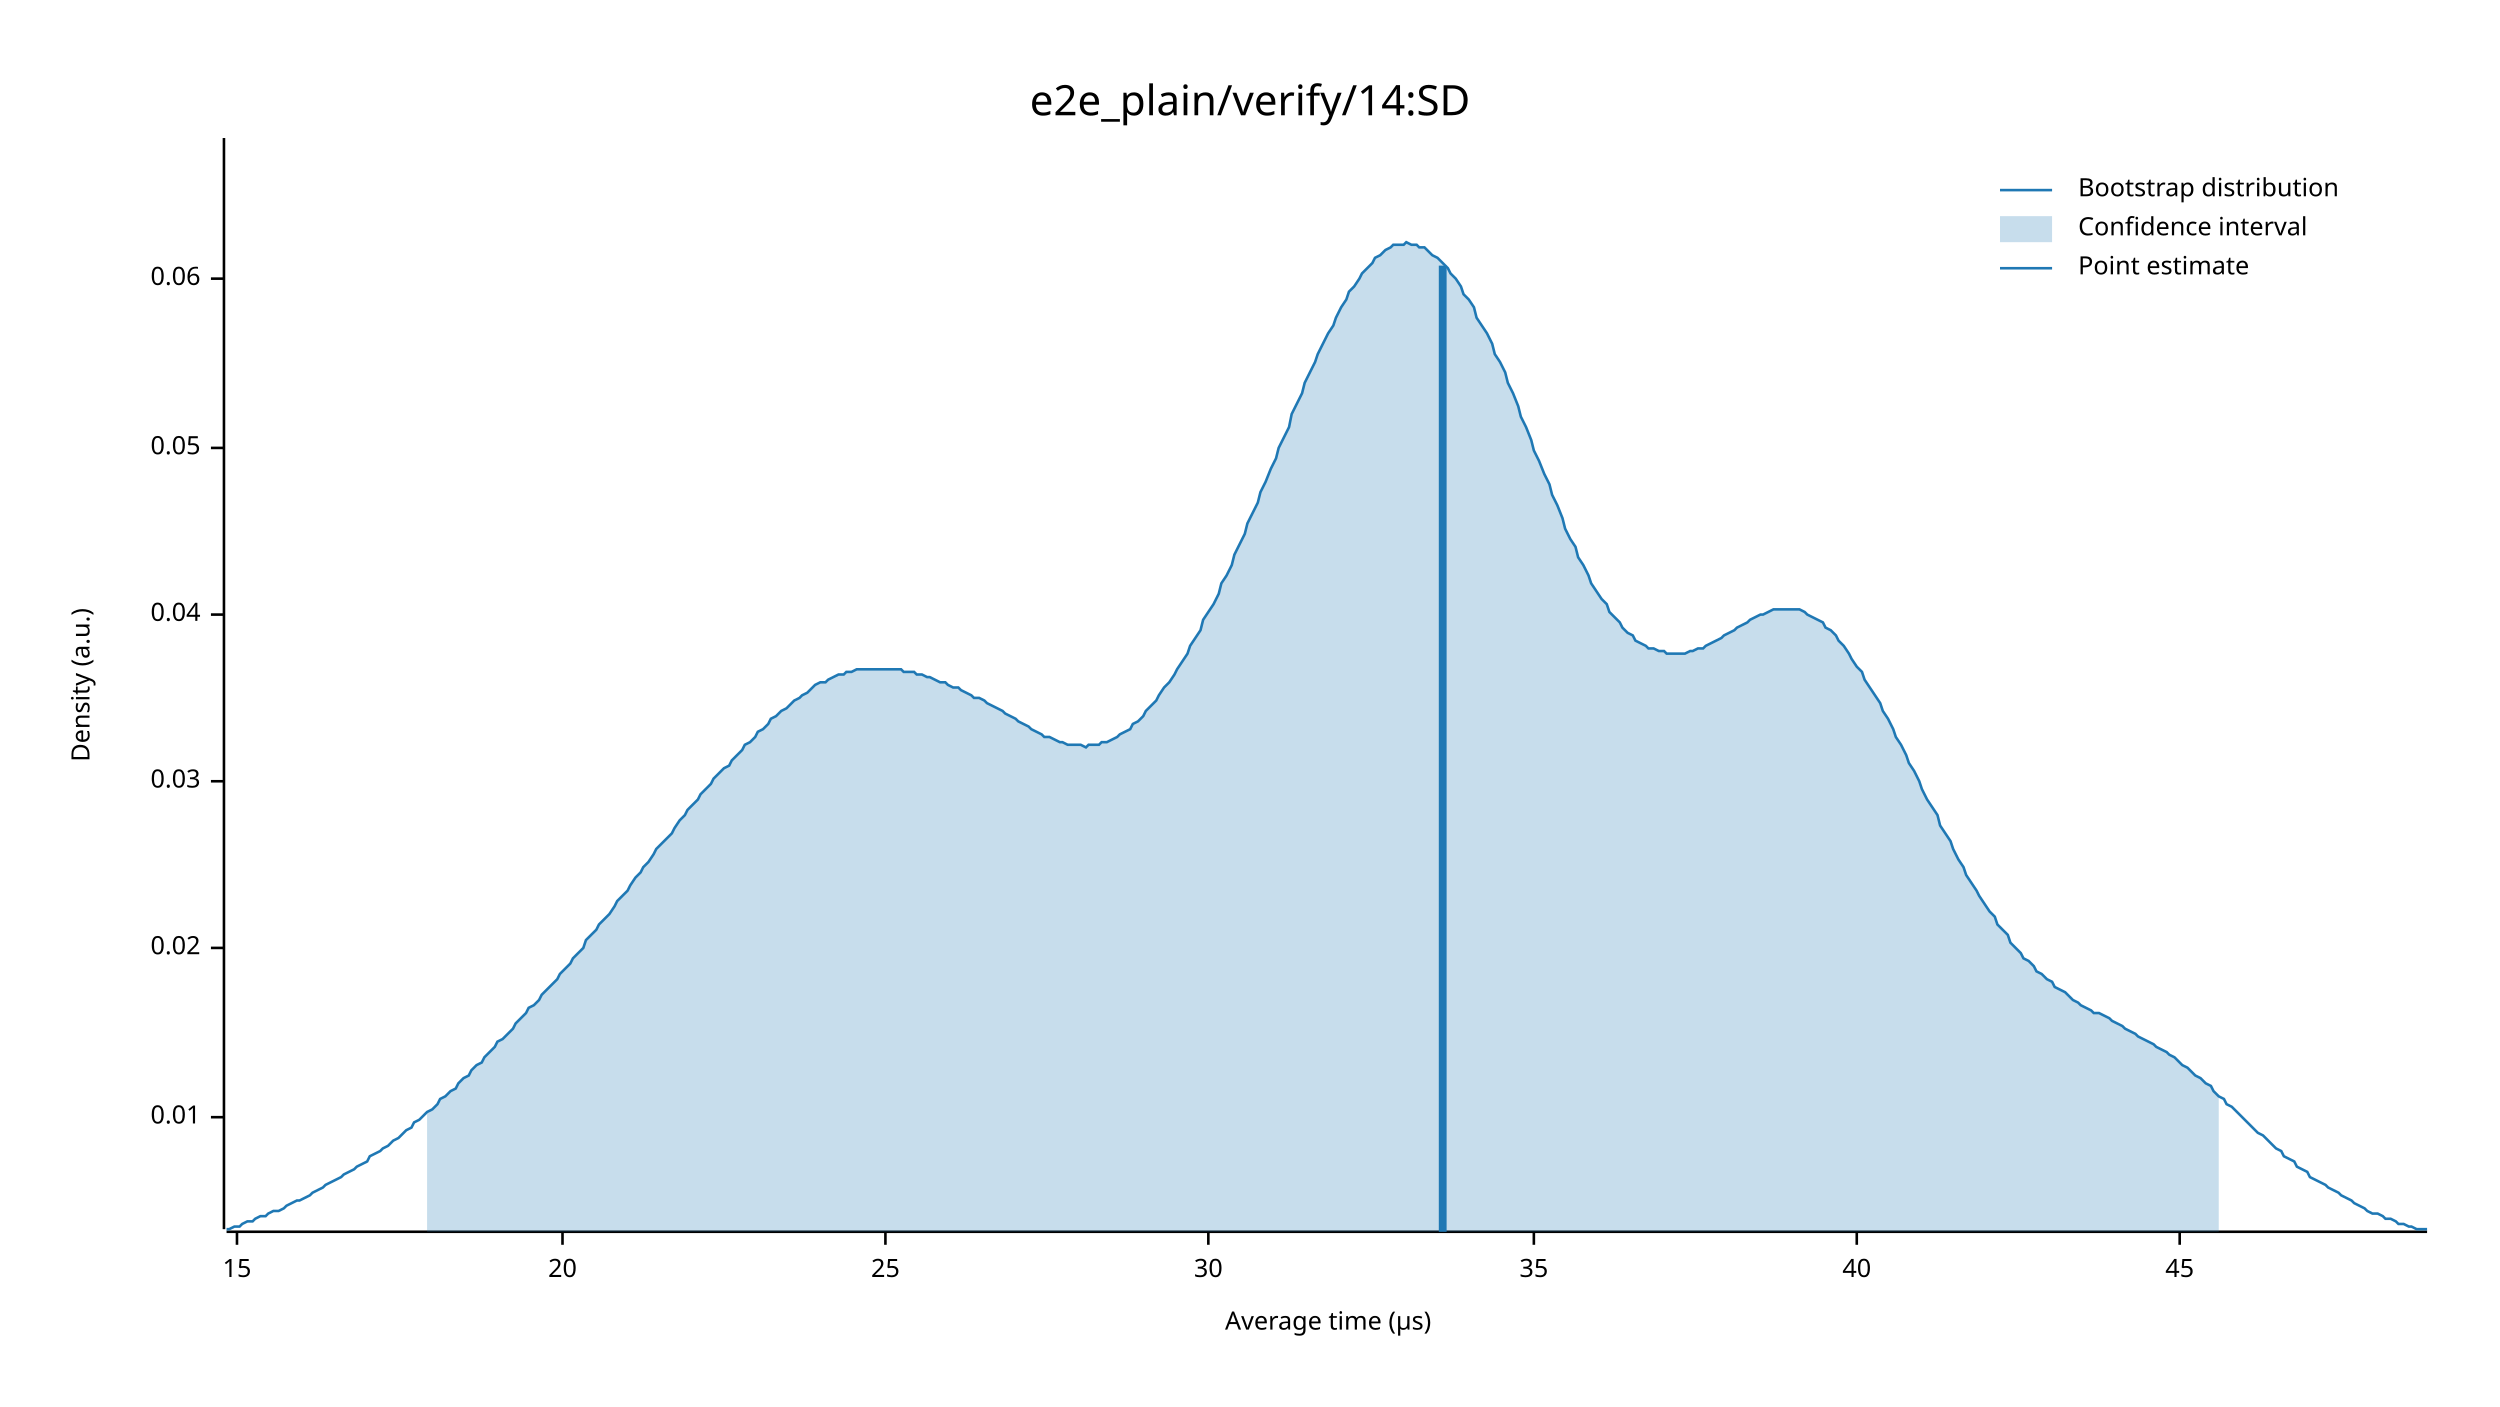
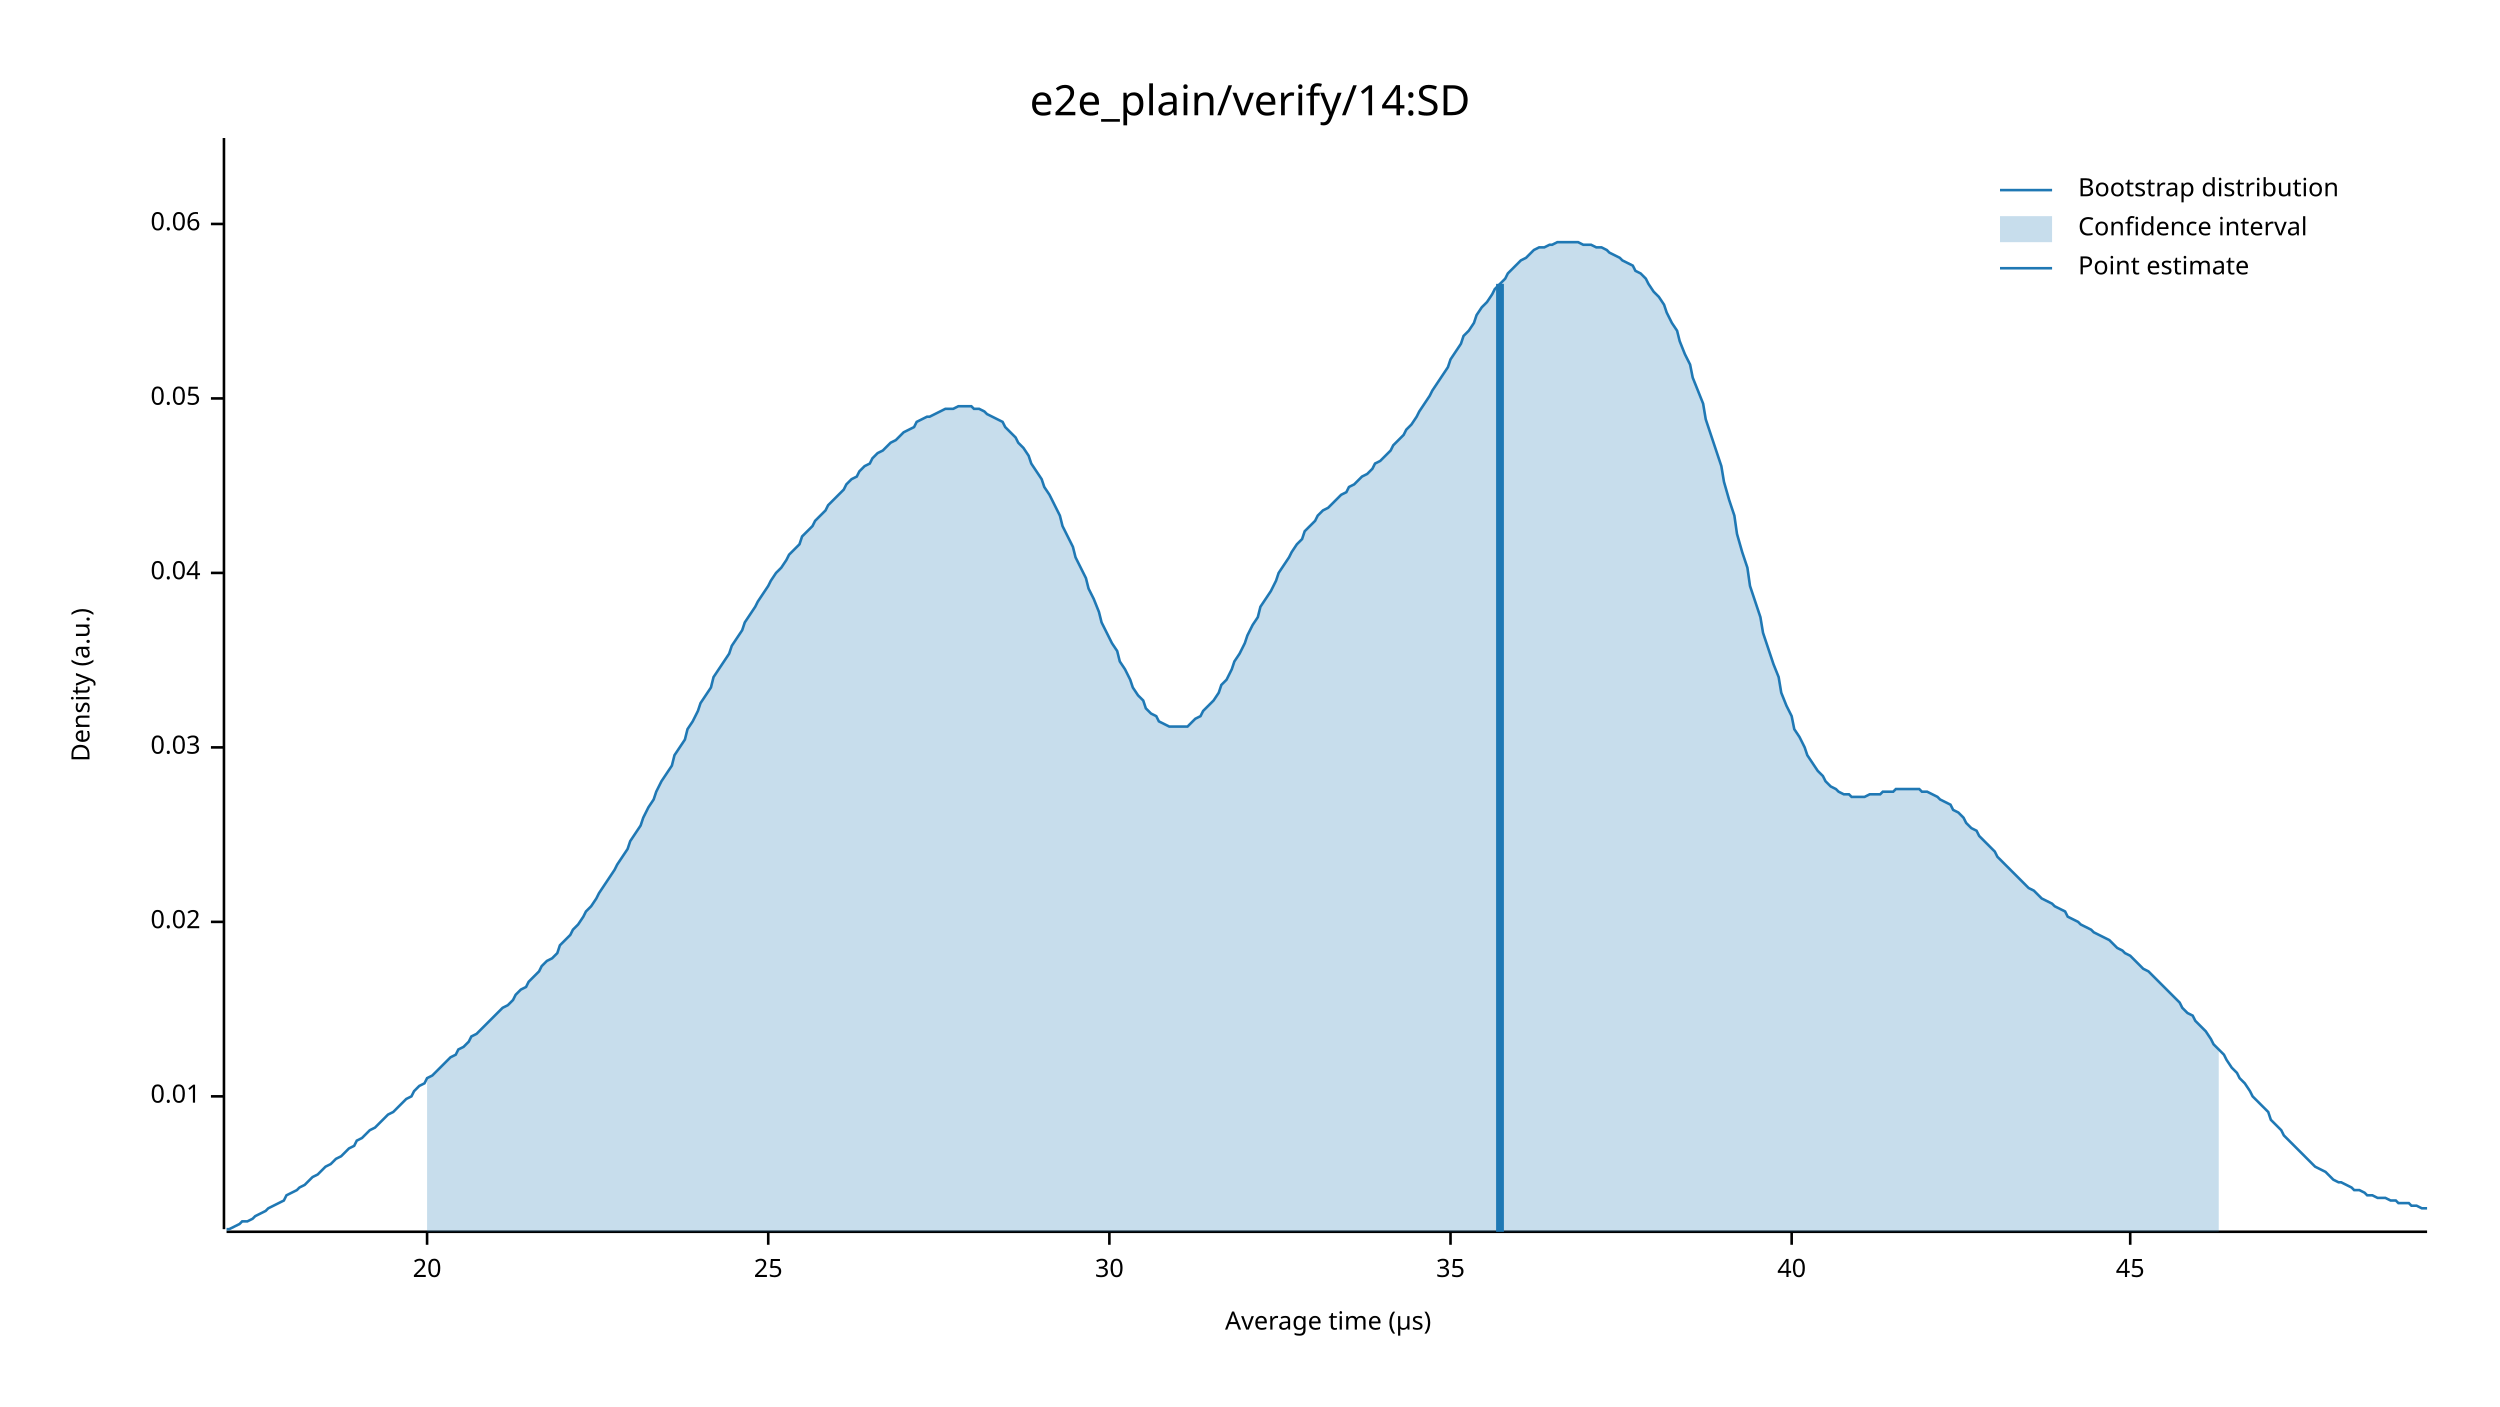
<svg xmlns="http://www.w3.org/2000/svg" width="960" height="540" viewBox="0 0 960 540">
  <text x="480" y="32" dy="0.76em" text-anchor="middle" font-family="sans-serif" font-size="16.129" opacity="1" fill="#000000">
e2e_plain/verify/14:SD
</text>
  <text x="27" y="263" dy="0.76em" text-anchor="middle" font-family="sans-serif" font-size="9.677" opacity="1" fill="#000000" transform="rotate(270, 27, 263)">
Density (a.u.)
</text>
  <text x="510" y="513" dy="-0.5ex" text-anchor="middle" font-family="sans-serif" font-size="9.677" opacity="1" fill="#000000">
Average time (µs)
</text>
  <polyline fill="none" opacity="1" stroke="#000000" stroke-width="1" points="86,53 86,472 " />
-   <text x="77" y="429" dy="0.5ex" text-anchor="end" font-family="sans-serif" font-size="9.677" opacity="1" fill="#000000">
+   <text x="77" y="421" dy="0.5ex" text-anchor="end" font-family="sans-serif" font-size="9.677" opacity="1" fill="#000000">
0.01
</text>
-   <polyline fill="none" opacity="1" stroke="#000000" stroke-width="1" points="81,429 86,429 " />
-   <text x="77" y="364" dy="0.5ex" text-anchor="end" font-family="sans-serif" font-size="9.677" opacity="1" fill="#000000">
+   <polyline fill="none" opacity="1" stroke="#000000" stroke-width="1" points="81,421 86,421 " />
+   <text x="77" y="354" dy="0.5ex" text-anchor="end" font-family="sans-serif" font-size="9.677" opacity="1" fill="#000000">
0.02
</text>
-   <polyline fill="none" opacity="1" stroke="#000000" stroke-width="1" points="81,364 86,364 " />
-   <text x="77" y="300" dy="0.5ex" text-anchor="end" font-family="sans-serif" font-size="9.677" opacity="1" fill="#000000">
+   <polyline fill="none" opacity="1" stroke="#000000" stroke-width="1" points="81,354 86,354 " />
+   <text x="77" y="287" dy="0.5ex" text-anchor="end" font-family="sans-serif" font-size="9.677" opacity="1" fill="#000000">
0.03
</text>
-   <polyline fill="none" opacity="1" stroke="#000000" stroke-width="1" points="81,300 86,300 " />
-   <text x="77" y="236" dy="0.5ex" text-anchor="end" font-family="sans-serif" font-size="9.677" opacity="1" fill="#000000">
+   <polyline fill="none" opacity="1" stroke="#000000" stroke-width="1" points="81,287 86,287 " />
+   <text x="77" y="220" dy="0.5ex" text-anchor="end" font-family="sans-serif" font-size="9.677" opacity="1" fill="#000000">
0.04
</text>
-   <polyline fill="none" opacity="1" stroke="#000000" stroke-width="1" points="81,236 86,236 " />
-   <text x="77" y="172" dy="0.5ex" text-anchor="end" font-family="sans-serif" font-size="9.677" opacity="1" fill="#000000">
+   <polyline fill="none" opacity="1" stroke="#000000" stroke-width="1" points="81,220 86,220 " />
+   <text x="77" y="153" dy="0.5ex" text-anchor="end" font-family="sans-serif" font-size="9.677" opacity="1" fill="#000000">
0.05
</text>
-   <polyline fill="none" opacity="1" stroke="#000000" stroke-width="1" points="81,172 86,172 " />
-   <text x="77" y="107" dy="0.5ex" text-anchor="end" font-family="sans-serif" font-size="9.677" opacity="1" fill="#000000">
+   <polyline fill="none" opacity="1" stroke="#000000" stroke-width="1" points="81,153 86,153 " />
+   <text x="77" y="86" dy="0.5ex" text-anchor="end" font-family="sans-serif" font-size="9.677" opacity="1" fill="#000000">
0.06
</text>
-   <polyline fill="none" opacity="1" stroke="#000000" stroke-width="1" points="81,107 86,107 " />
+   <polyline fill="none" opacity="1" stroke="#000000" stroke-width="1" points="81,86 86,86 " />
  <polyline fill="none" opacity="1" stroke="#000000" stroke-width="1" points="87,473 932,473 " />
-   <text x="91" y="483" dy="0.76em" text-anchor="middle" font-family="sans-serif" font-size="9.677" opacity="1" fill="#000000">
- 15
- </text>
-   <polyline fill="none" opacity="1" stroke="#000000" stroke-width="1" points="91,473 91,478 " />
-   <text x="216" y="483" dy="0.76em" text-anchor="middle" font-family="sans-serif" font-size="9.677" opacity="1" fill="#000000">
+   <text x="164" y="483" dy="0.76em" text-anchor="middle" font-family="sans-serif" font-size="9.677" opacity="1" fill="#000000">
20
</text>
-   <polyline fill="none" opacity="1" stroke="#000000" stroke-width="1" points="216,473 216,478 " />
-   <text x="340" y="483" dy="0.76em" text-anchor="middle" font-family="sans-serif" font-size="9.677" opacity="1" fill="#000000">
+   <polyline fill="none" opacity="1" stroke="#000000" stroke-width="1" points="164,473 164,478 " />
+   <text x="295" y="483" dy="0.76em" text-anchor="middle" font-family="sans-serif" font-size="9.677" opacity="1" fill="#000000">
25
</text>
-   <polyline fill="none" opacity="1" stroke="#000000" stroke-width="1" points="340,473 340,478 " />
-   <text x="464" y="483" dy="0.76em" text-anchor="middle" font-family="sans-serif" font-size="9.677" opacity="1" fill="#000000">
+   <polyline fill="none" opacity="1" stroke="#000000" stroke-width="1" points="295,473 295,478 " />
+   <text x="426" y="483" dy="0.76em" text-anchor="middle" font-family="sans-serif" font-size="9.677" opacity="1" fill="#000000">
30
</text>
-   <polyline fill="none" opacity="1" stroke="#000000" stroke-width="1" points="464,473 464,478 " />
-   <text x="589" y="483" dy="0.76em" text-anchor="middle" font-family="sans-serif" font-size="9.677" opacity="1" fill="#000000">
+   <polyline fill="none" opacity="1" stroke="#000000" stroke-width="1" points="426,473 426,478 " />
+   <text x="557" y="483" dy="0.76em" text-anchor="middle" font-family="sans-serif" font-size="9.677" opacity="1" fill="#000000">
35
</text>
-   <polyline fill="none" opacity="1" stroke="#000000" stroke-width="1" points="589,473 589,478 " />
-   <text x="713" y="483" dy="0.76em" text-anchor="middle" font-family="sans-serif" font-size="9.677" opacity="1" fill="#000000">
+   <polyline fill="none" opacity="1" stroke="#000000" stroke-width="1" points="557,473 557,478 " />
+   <text x="688" y="483" dy="0.76em" text-anchor="middle" font-family="sans-serif" font-size="9.677" opacity="1" fill="#000000">
40
</text>
-   <polyline fill="none" opacity="1" stroke="#000000" stroke-width="1" points="713,473 713,478 " />
-   <text x="837" y="483" dy="0.76em" text-anchor="middle" font-family="sans-serif" font-size="9.677" opacity="1" fill="#000000">
+   <polyline fill="none" opacity="1" stroke="#000000" stroke-width="1" points="688,473 688,478 " />
+   <text x="818" y="483" dy="0.76em" text-anchor="middle" font-family="sans-serif" font-size="9.677" opacity="1" fill="#000000">
45
</text>
-   <polyline fill="none" opacity="1" stroke="#000000" stroke-width="1" points="837,473 837,478 " />
-   <polyline fill="none" opacity="1" stroke="#1F78B4" stroke-width="1" points="87,472 88,472 90,471 92,471 93,470 95,469 97,469 98,468 100,467 102,467 103,466 105,465 107,465 109,464 110,463 112,462 114,461 115,461 117,460 119,459 120,458 122,457 124,456 125,455 127,454 129,453 131,452 132,451 134,450 136,449 137,448 139,447 141,446 142,444 144,443 146,442 147,441 149,440 151,438 153,437 154,436 156,434 158,433 159,431 161,430 163,428 164,427 166,426 168,424 169,422 171,421 173,419 175,418 176,416 178,414 180,413 181,411 183,409 185,408 186,406 188,404 190,402 191,400 193,399 195,397 197,395 198,393 200,391 202,389 203,387 205,386 207,384 208,382 210,380 212,378 214,376 215,374 217,372 219,370 220,368 222,366 224,364 225,361 227,359 229,357 230,355 232,353 234,351 236,348 237,346 239,344 241,342 242,340 244,337 246,335 247,333 249,331 251,328 252,326 254,324 256,322 258,320 259,318 261,315 263,313 264,311 266,309 268,307 269,305 271,303 273,301 274,299 276,297 278,295 280,294 281,292 283,290 285,288 286,286 288,285 290,283 291,281 293,280 295,278 296,276 298,275 300,273 302,272 303,271 305,269 307,268 308,267 310,266 312,264 313,263 315,262 317,262 318,261 320,260 322,259 324,259 325,258 327,258 329,257 330,257 332,257 334,257 335,257 337,257 339,257 341,257 342,257 344,257 346,257 347,258 349,258 351,258 352,259 354,259 356,260 357,260 359,261 361,262 363,262 364,263 366,264 368,264 369,265 371,266 373,267 374,268 376,268 378,269 379,270 381,271 383,272 385,273 386,274 388,275 390,276 391,277 393,278 395,279 396,280 398,281 400,282 401,283 403,283 405,284 407,285 408,285 410,286 412,286 413,286 415,286 417,287 418,286 420,286 422,286 423,285 425,285 427,284 429,283 430,282 432,281 434,280 435,278 437,277 439,275 440,273 442,271 444,269 445,267 447,264 449,262 451,259 452,257 454,254 456,251 457,248 459,245 461,242 462,238 464,235 466,232 468,228 469,224 471,221 473,217 474,213 476,209 478,205 479,201 481,197 483,193 484,189 486,185 488,180 490,176 491,172 493,168 495,164 496,159 498,155 500,151 501,147 503,143 505,139 506,136 508,132 510,128 512,125 513,122 515,118 517,115 518,112 520,110 522,107 523,105 525,103 527,101 528,99 530,98 532,96 534,95 535,94 537,94 539,94 540,93 542,94 544,94 545,95 547,95 549,97 550,98 552,99 554,101 556,103 557,105 559,107 561,110 562,113 564,115 566,118 567,122 569,125 571,128 573,132 574,136 576,139 578,143 579,147 581,151 583,156 584,160 586,164 588,169 589,173 591,177 593,182 595,186 596,190 598,194 600,199 601,203 603,207 605,210 606,214 608,217 610,221 611,224 613,227 615,230 617,232 618,235 620,237 622,239 623,241 625,243 627,244 628,246 630,247 632,248 633,249 635,249 637,250 639,250 640,251 642,251 644,251 645,251 647,251 649,250 650,250 652,249 654,249 655,248 657,247 659,246 661,245 662,244 664,243 666,242 667,241 669,240 671,239 672,238 674,237 676,236 677,236 679,235 681,234 683,234 684,234 686,234 688,234 689,234 691,234 693,235 694,236 696,237 698,238 700,239 701,241 703,242 705,244 706,246 708,248 710,251 711,253 713,256 715,258 716,261 718,264 720,267 722,270 723,273 725,276 727,280 728,283 730,286 732,290 733,293 735,296 737,300 738,303 740,307 742,310 744,313 745,317 747,320 749,323 750,326 752,330 754,333 755,336 757,339 759,342 760,344 762,347 764,350 766,352 767,355 769,357 771,359 772,362 774,364 776,366 777,368 779,369 781,371 782,373 784,374 786,376 788,377 789,379 791,380 793,381 794,382 796,384 798,385 799,386 801,387 803,388 804,389 806,389 808,390 810,391 811,392 813,393 815,394 816,395 818,396 820,397 821,398 823,399 825,400 827,401 828,402 830,403 832,404 833,405 835,406 837,408 838,409 840,410 842,412 843,413 845,414 847,416 849,417 850,419 852,421 854,422 855,424 857,425 859,427 860,428 862,430 864,432 865,433 867,435 869,436 871,438 872,439 874,441 876,442 877,444 879,445 881,446 882,448 884,449 886,450 887,452 889,453 891,454 893,455 894,456 896,457 898,458 899,459 901,460 903,461 904,462 906,463 908,464 909,465 911,466 913,466 915,467 916,468 918,468 920,469 921,470 923,470 925,471 926,471 928,472 930,472 932,472 " />
-   <polygon opacity="0.25" fill="#1F78B4" points="164,427 166,426 168,424 169,422 171,421 173,419 175,418 176,416 178,414 180,413 181,411 183,409 185,408 186,406 188,404 190,402 191,400 193,399 195,397 197,395 198,393 200,391 202,389 203,387 205,386 207,384 208,382 210,380 212,378 214,376 215,374 217,372 219,370 220,368 222,366 224,364 225,361 227,359 229,357 230,355 232,353 234,351 236,348 237,346 239,344 241,342 242,340 244,337 246,335 247,333 249,331 251,328 252,326 254,324 256,322 258,320 259,318 261,315 263,313 264,311 266,309 268,307 269,305 271,303 273,301 274,299 276,297 278,295 280,294 281,292 283,290 285,288 286,286 288,285 290,283 291,281 293,280 295,278 296,276 298,275 300,273 302,272 303,271 305,269 307,268 308,267 310,266 312,264 313,263 315,262 317,262 318,261 320,260 322,259 324,259 325,258 327,258 329,257 330,257 332,257 334,257 335,257 337,257 339,257 341,257 342,257 344,257 346,257 347,258 349,258 351,258 352,259 354,259 356,260 357,260 359,261 361,262 363,262 364,263 366,264 368,264 369,265 371,266 373,267 374,268 376,268 378,269 379,270 381,271 383,272 385,273 386,274 388,275 390,276 391,277 393,278 395,279 396,280 398,281 400,282 401,283 403,283 405,284 407,285 408,285 410,286 412,286 413,286 415,286 417,287 418,286 420,286 422,286 423,285 425,285 427,284 429,283 430,282 432,281 434,280 435,278 437,277 439,275 440,273 442,271 444,269 445,267 447,264 449,262 451,259 452,257 454,254 456,251 457,248 459,245 461,242 462,238 464,235 466,232 468,228 469,224 471,221 473,217 474,213 476,209 478,205 479,201 481,197 483,193 484,189 486,185 488,180 490,176 491,172 493,168 495,164 496,159 498,155 500,151 501,147 503,143 505,139 506,136 508,132 510,128 512,125 513,122 515,118 517,115 518,112 520,110 522,107 523,105 525,103 527,101 528,99 530,98 532,96 534,95 535,94 537,94 539,94 540,93 542,94 544,94 545,95 547,95 549,97 550,98 552,99 554,101 556,103 557,105 559,107 561,110 562,113 564,115 566,118 567,122 569,125 571,128 573,132 574,136 576,139 578,143 579,147 581,151 583,156 584,160 586,164 588,169 589,173 591,177 593,182 595,186 596,190 598,194 600,199 601,203 603,207 605,210 606,214 608,217 610,221 611,224 613,227 615,230 617,232 618,235 620,237 622,239 623,241 625,243 627,244 628,246 630,247 632,248 633,249 635,249 637,250 639,250 640,251 642,251 644,251 645,251 647,251 649,250 650,250 652,249 654,249 655,248 657,247 659,246 661,245 662,244 664,243 666,242 667,241 669,240 671,239 672,238 674,237 676,236 677,236 679,235 681,234 683,234 684,234 686,234 688,234 689,234 691,234 693,235 694,236 696,237 698,238 700,239 701,241 703,242 705,244 706,246 708,248 710,251 711,253 713,256 715,258 716,261 718,264 720,267 722,270 723,273 725,276 727,280 728,283 730,286 732,290 733,293 735,296 737,300 738,303 740,307 742,310 744,313 745,317 747,320 749,323 750,326 752,330 754,333 755,336 757,339 759,342 760,344 762,347 764,350 766,352 767,355 769,357 771,359 772,362 774,364 776,366 777,368 779,369 781,371 782,373 784,374 786,376 788,377 789,379 791,380 793,381 794,382 796,384 798,385 799,386 801,387 803,388 804,389 806,389 808,390 810,391 811,392 813,393 815,394 816,395 818,396 820,397 821,398 823,399 825,400 827,401 828,402 830,403 832,404 833,405 835,406 837,408 838,409 840,410 842,412 843,413 845,414 847,416 849,417 850,419 852,421 852,473 164,473 " />
-   <polyline fill="none" opacity="1" stroke="#1F78B4" stroke-width="3" points="554,473 554,102 " />
+   <polyline fill="none" opacity="1" stroke="#000000" stroke-width="1" points="818,473 818,478 " />
+   <polyline fill="none" opacity="1" stroke="#1F78B4" stroke-width="1" points="87,472 88,472 90,471 92,470 93,469 95,469 97,468 98,467 100,466 102,465 103,464 105,463 107,462 109,461 110,459 112,458 114,457 115,456 117,455 119,453 120,452 122,451 124,449 125,448 127,447 129,445 131,444 132,443 134,441 136,440 137,438 139,437 141,435 142,434 144,433 146,431 147,430 149,428 151,427 153,425 154,424 156,422 158,421 159,419 161,417 163,416 164,414 166,413 168,411 169,410 171,408 173,406 175,405 176,403 178,402 180,400 181,398 183,397 185,395 186,394 188,392 190,390 191,389 193,387 195,386 197,384 198,382 200,380 202,379 203,377 205,375 207,373 208,371 210,369 212,368 214,366 215,363 217,361 219,359 220,357 222,355 224,352 225,350 227,348 229,345 230,343 232,340 234,337 236,334 237,332 239,329 241,326 242,323 244,320 246,317 247,314 249,310 251,307 252,304 254,300 256,297 258,294 259,290 261,287 263,284 264,280 266,277 268,273 269,270 271,267 273,264 274,260 276,257 278,254 280,251 281,248 283,245 285,242 286,239 288,236 290,233 291,231 293,228 295,225 296,223 298,220 300,218 302,215 303,213 305,211 307,209 308,206 310,204 312,202 313,200 315,198 317,196 318,194 320,192 322,190 324,188 325,186 327,184 329,183 330,181 332,179 334,178 335,176 337,174 339,173 341,171 342,170 344,169 346,167 347,166 349,165 351,164 352,162 354,161 356,160 357,160 359,159 361,158 363,157 364,157 366,157 368,156 369,156 371,156 373,156 374,157 376,157 378,158 379,159 381,160 383,161 385,162 386,164 388,166 390,168 391,170 393,172 395,175 396,178 398,181 400,184 401,187 403,190 405,194 407,198 408,202 410,206 412,210 413,214 415,218 417,222 418,226 420,230 422,235 423,239 425,243 427,247 429,250 430,254 432,257 434,261 435,264 437,267 439,269 440,272 442,274 444,275 445,277 447,278 449,279 451,279 452,279 454,279 456,279 457,278 459,276 461,275 462,273 464,271 466,269 468,266 469,263 471,261 473,257 474,254 476,251 478,247 479,244 481,240 483,237 484,233 486,230 488,227 490,223 491,220 493,217 495,214 496,212 498,209 500,207 501,204 503,202 505,200 506,198 508,196 510,195 512,193 513,192 515,190 517,189 518,187 520,186 522,184 523,183 525,182 527,180 528,178 530,177 532,175 534,173 535,171 537,169 539,167 540,165 542,163 544,160 545,158 547,155 549,152 550,150 552,147 554,144 556,141 557,138 559,135 561,132 562,129 564,127 566,124 567,121 569,118 571,116 573,113 574,111 576,109 578,107 579,105 581,103 583,101 584,100 586,99 588,97 589,96 591,95 593,95 595,94 596,94 598,93 600,93 601,93 603,93 605,93 606,93 608,94 610,94 611,94 613,95 615,95 617,96 618,97 620,98 622,99 623,100 625,101 627,102 628,104 630,105 632,107 633,109 635,112 637,114 639,117 640,120 642,124 644,127 645,131 647,136 649,140 650,145 652,150 654,155 655,161 657,167 659,173 661,179 662,185 664,192 666,198 667,205 669,212 671,218 672,225 674,231 676,237 677,243 679,249 681,255 683,260 684,266 686,271 688,275 689,280 691,283 693,287 694,290 696,293 698,296 700,298 701,300 703,302 705,303 706,304 708,305 710,305 711,306 713,306 715,306 716,306 718,305 720,305 722,305 723,304 725,304 727,304 728,303 730,303 732,303 733,303 735,303 737,303 738,304 740,304 742,305 744,306 745,307 747,308 749,309 750,311 752,312 754,314 755,316 757,318 759,319 760,321 762,323 764,325 766,327 767,329 769,331 771,333 772,334 774,336 776,338 777,339 779,341 781,342 782,343 784,345 786,346 788,347 789,348 791,349 793,350 794,352 796,353 798,354 799,355 801,356 803,357 804,358 806,359 808,360 810,361 811,362 813,364 815,365 816,366 818,367 820,369 821,370 823,372 825,373 827,375 828,376 830,378 832,380 833,381 835,383 837,385 838,387 840,389 842,390 843,392 845,394 847,396 849,399 850,401 852,403 854,405 855,407 857,410 859,412 860,414 862,416 864,419 865,421 867,423 869,425 871,427 872,430 874,432 876,434 877,436 879,438 881,440 882,441 884,443 886,445 887,446 889,448 891,449 893,450 894,451 896,453 898,454 899,454 901,455 903,456 904,457 906,457 908,458 909,459 911,459 913,460 915,460 916,460 918,461 920,461 921,462 923,462 925,462 926,463 928,463 930,464 932,464 " />
+   <polygon opacity="0.25" fill="#1F78B4" points="164,414 166,413 168,411 169,410 171,408 173,406 175,405 176,403 178,402 180,400 181,398 183,397 185,395 186,394 188,392 190,390 191,389 193,387 195,386 197,384 198,382 200,380 202,379 203,377 205,375 207,373 208,371 210,369 212,368 214,366 215,363 217,361 219,359 220,357 222,355 224,352 225,350 227,348 229,345 230,343 232,340 234,337 236,334 237,332 239,329 241,326 242,323 244,320 246,317 247,314 249,310 251,307 252,304 254,300 256,297 258,294 259,290 261,287 263,284 264,280 266,277 268,273 269,270 271,267 273,264 274,260 276,257 278,254 280,251 281,248 283,245 285,242 286,239 288,236 290,233 291,231 293,228 295,225 296,223 298,220 300,218 302,215 303,213 305,211 307,209 308,206 310,204 312,202 313,200 315,198 317,196 318,194 320,192 322,190 324,188 325,186 327,184 329,183 330,181 332,179 334,178 335,176 337,174 339,173 341,171 342,170 344,169 346,167 347,166 349,165 351,164 352,162 354,161 356,160 357,160 359,159 361,158 363,157 364,157 366,157 368,156 369,156 371,156 373,156 374,157 376,157 378,158 379,159 381,160 383,161 385,162 386,164 388,166 390,168 391,170 393,172 395,175 396,178 398,181 400,184 401,187 403,190 405,194 407,198 408,202 410,206 412,210 413,214 415,218 417,222 418,226 420,230 422,235 423,239 425,243 427,247 429,250 430,254 432,257 434,261 435,264 437,267 439,269 440,272 442,274 444,275 445,277 447,278 449,279 451,279 452,279 454,279 456,279 457,278 459,276 461,275 462,273 464,271 466,269 468,266 469,263 471,261 473,257 474,254 476,251 478,247 479,244 481,240 483,237 484,233 486,230 488,227 490,223 491,220 493,217 495,214 496,212 498,209 500,207 501,204 503,202 505,200 506,198 508,196 510,195 512,193 513,192 515,190 517,189 518,187 520,186 522,184 523,183 525,182 527,180 528,178 530,177 532,175 534,173 535,171 537,169 539,167 540,165 542,163 544,160 545,158 547,155 549,152 550,150 552,147 554,144 556,141 557,138 559,135 561,132 562,129 564,127 566,124 567,121 569,118 571,116 573,113 574,111 576,109 578,107 579,105 581,103 583,101 584,100 586,99 588,97 589,96 591,95 593,95 595,94 596,94 598,93 600,93 601,93 603,93 605,93 606,93 608,94 610,94 611,94 613,95 615,95 617,96 618,97 620,98 622,99 623,100 625,101 627,102 628,104 630,105 632,107 633,109 635,112 637,114 639,117 640,120 642,124 644,127 645,131 647,136 649,140 650,145 652,150 654,155 655,161 657,167 659,173 661,179 662,185 664,192 666,198 667,205 669,212 671,218 672,225 674,231 676,237 677,243 679,249 681,255 683,260 684,266 686,271 688,275 689,280 691,283 693,287 694,290 696,293 698,296 700,298 701,300 703,302 705,303 706,304 708,305 710,305 711,306 713,306 715,306 716,306 718,305 720,305 722,305 723,304 725,304 727,304 728,303 730,303 732,303 733,303 735,303 737,303 738,304 740,304 742,305 744,306 745,307 747,308 749,309 750,311 752,312 754,314 755,316 757,318 759,319 760,321 762,323 764,325 766,327 767,329 769,331 771,333 772,334 774,336 776,338 777,339 779,341 781,342 782,343 784,345 786,346 788,347 789,348 791,349 793,350 794,352 796,353 798,354 799,355 801,356 803,357 804,358 806,359 808,360 810,361 811,362 813,364 815,365 816,366 818,367 820,369 821,370 823,372 825,373 827,375 828,376 830,378 832,380 833,381 835,383 837,385 838,387 840,389 842,390 843,392 845,394 847,396 849,399 850,401 852,403 852,473 164,473 " />
+   <polyline fill="none" opacity="1" stroke="#1F78B4" stroke-width="3" points="576,473 576,109 " />
  <text x="798" y="68" dy="0.76em" text-anchor="start" font-family="sans-serif" font-size="9.677" opacity="1" fill="#000000">
Bootstrap distribution
</text>
  <text x="798" y="83" dy="0.76em" text-anchor="start" font-family="sans-serif" font-size="9.677" opacity="1" fill="#000000">
Confidence interval
</text>
  <text x="798" y="98" dy="0.76em" text-anchor="start" font-family="sans-serif" font-size="9.677" opacity="1" fill="#000000">
Point estimate
</text>
  <polyline fill="none" opacity="1" stroke="#1F78B4" stroke-width="1" points="768,73 788,73 " />
  <rect x="768" y="83" width="20" height="10" opacity="0.25" fill="#1F78B4" stroke="none" />
  <polyline fill="none" opacity="1" stroke="#1F78B4" stroke-width="1" points="768,103 788,103 " />
</svg>
